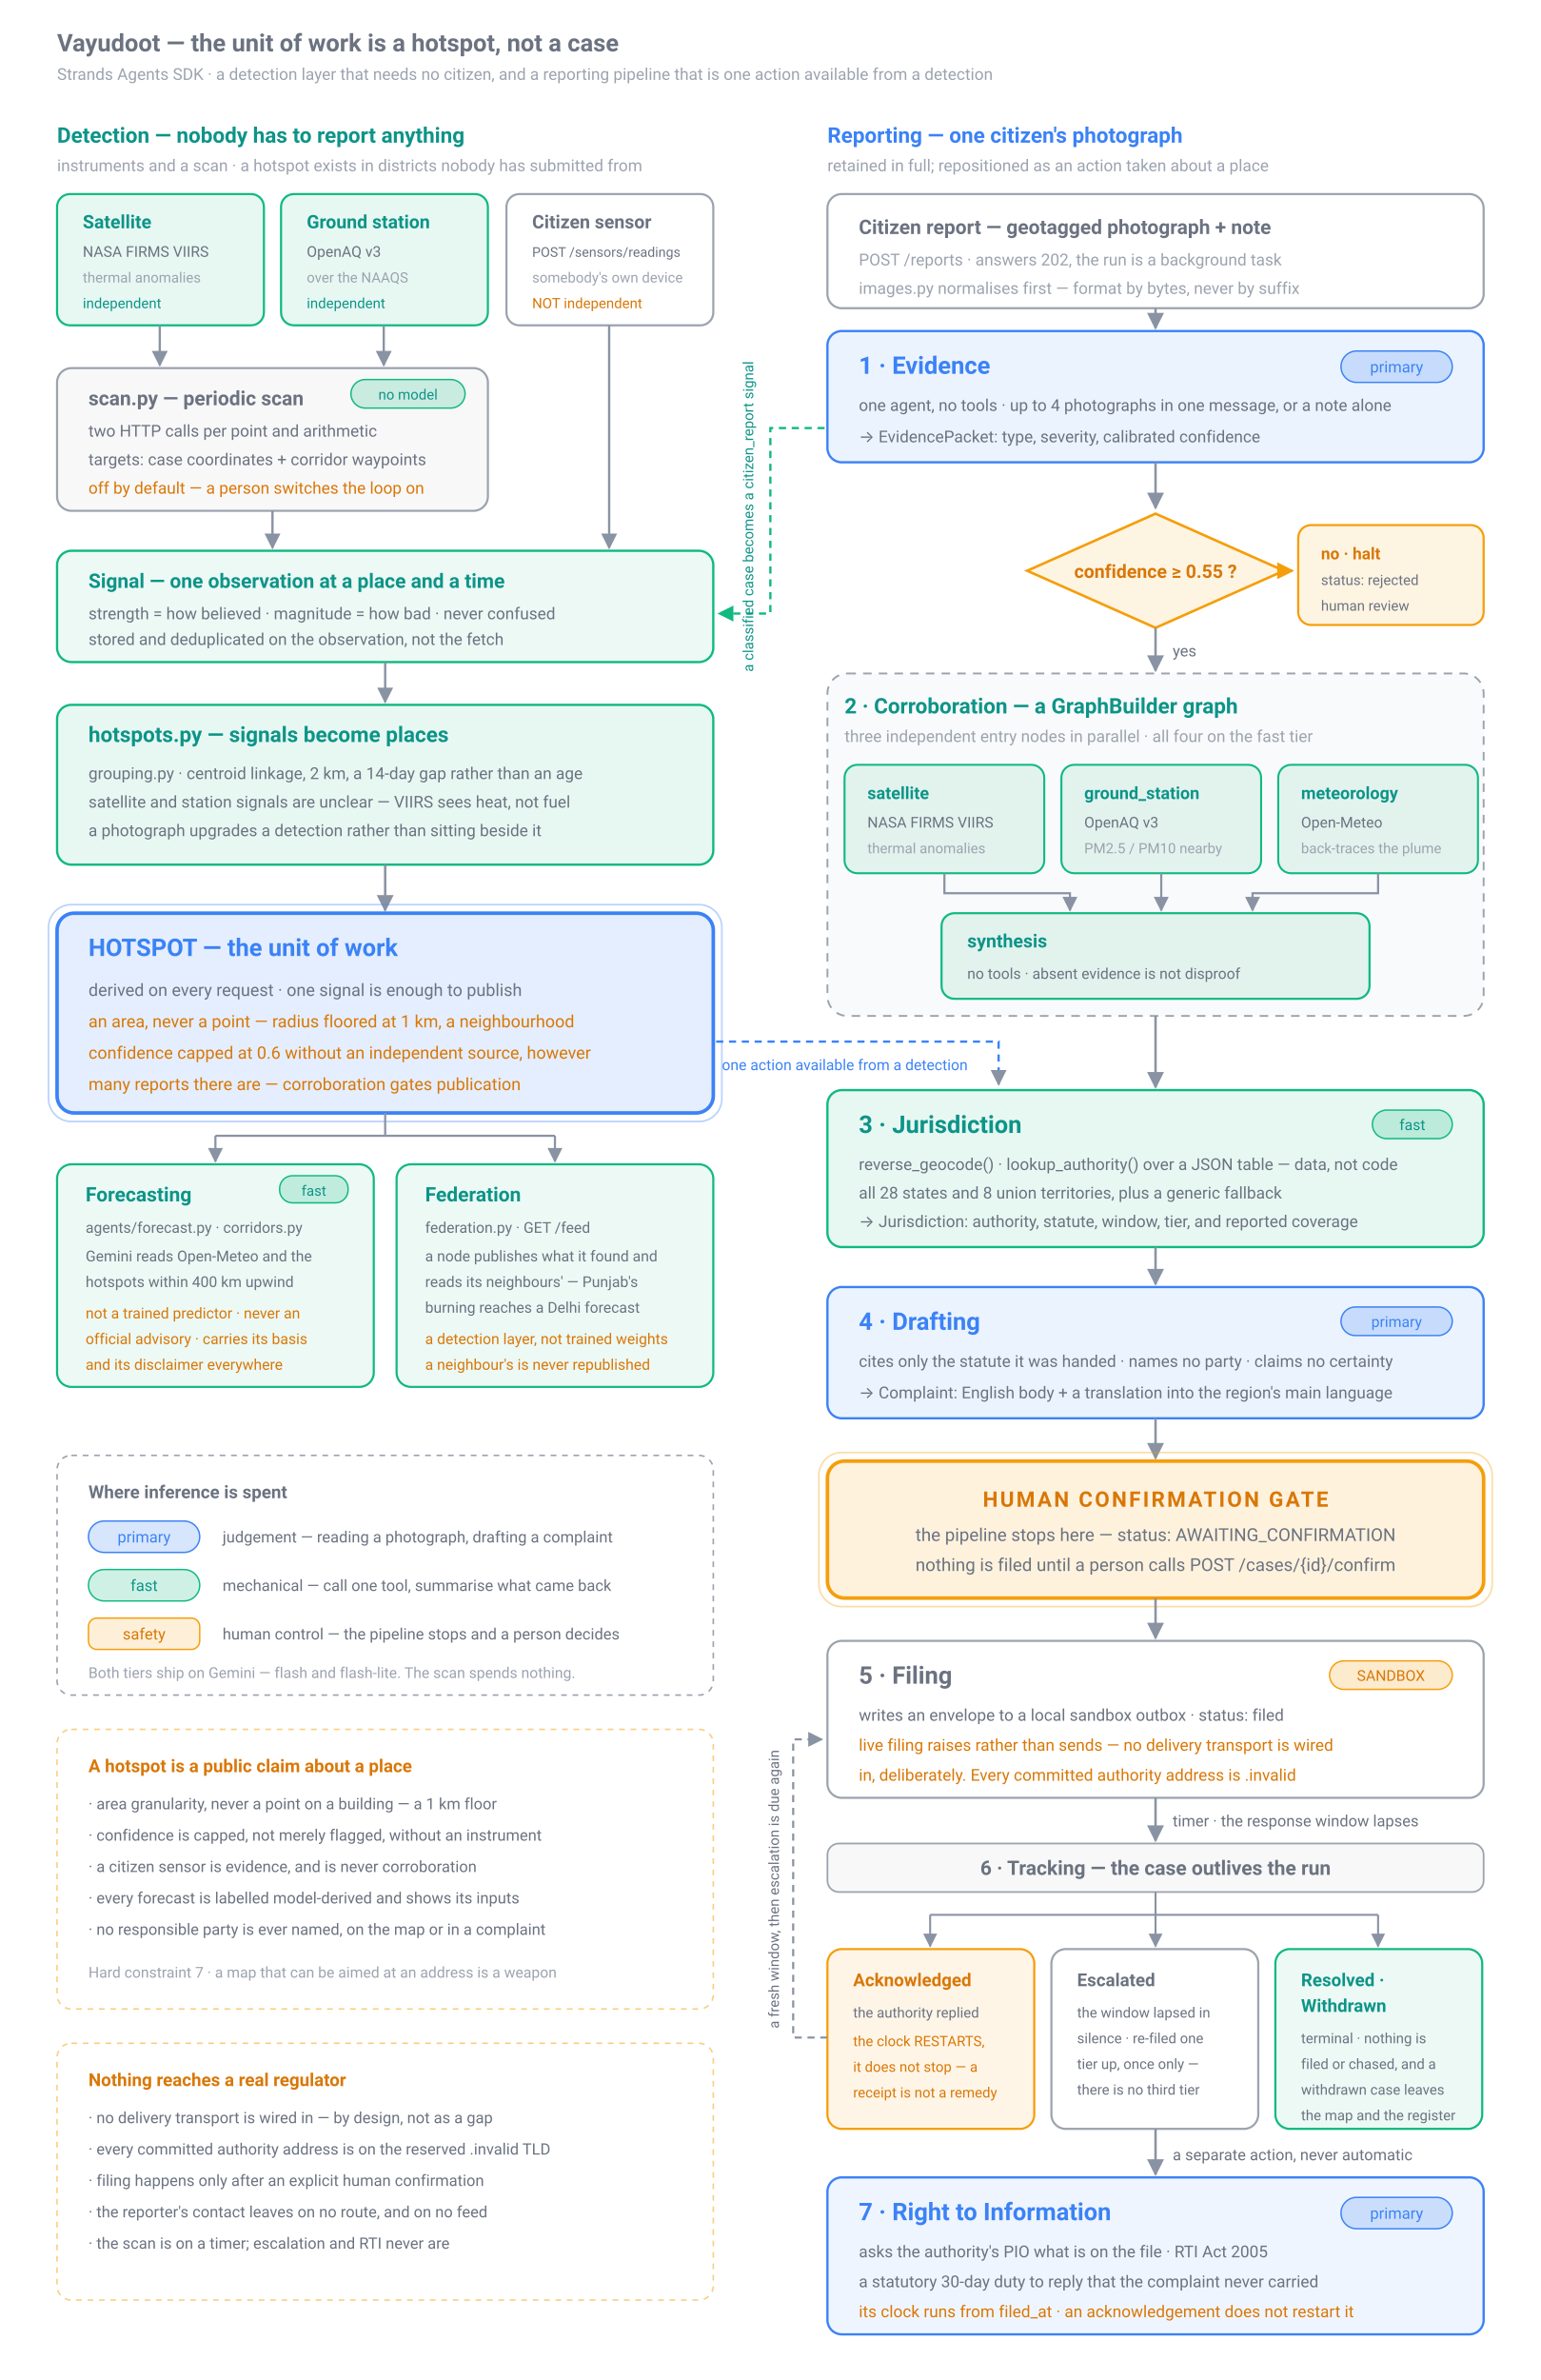
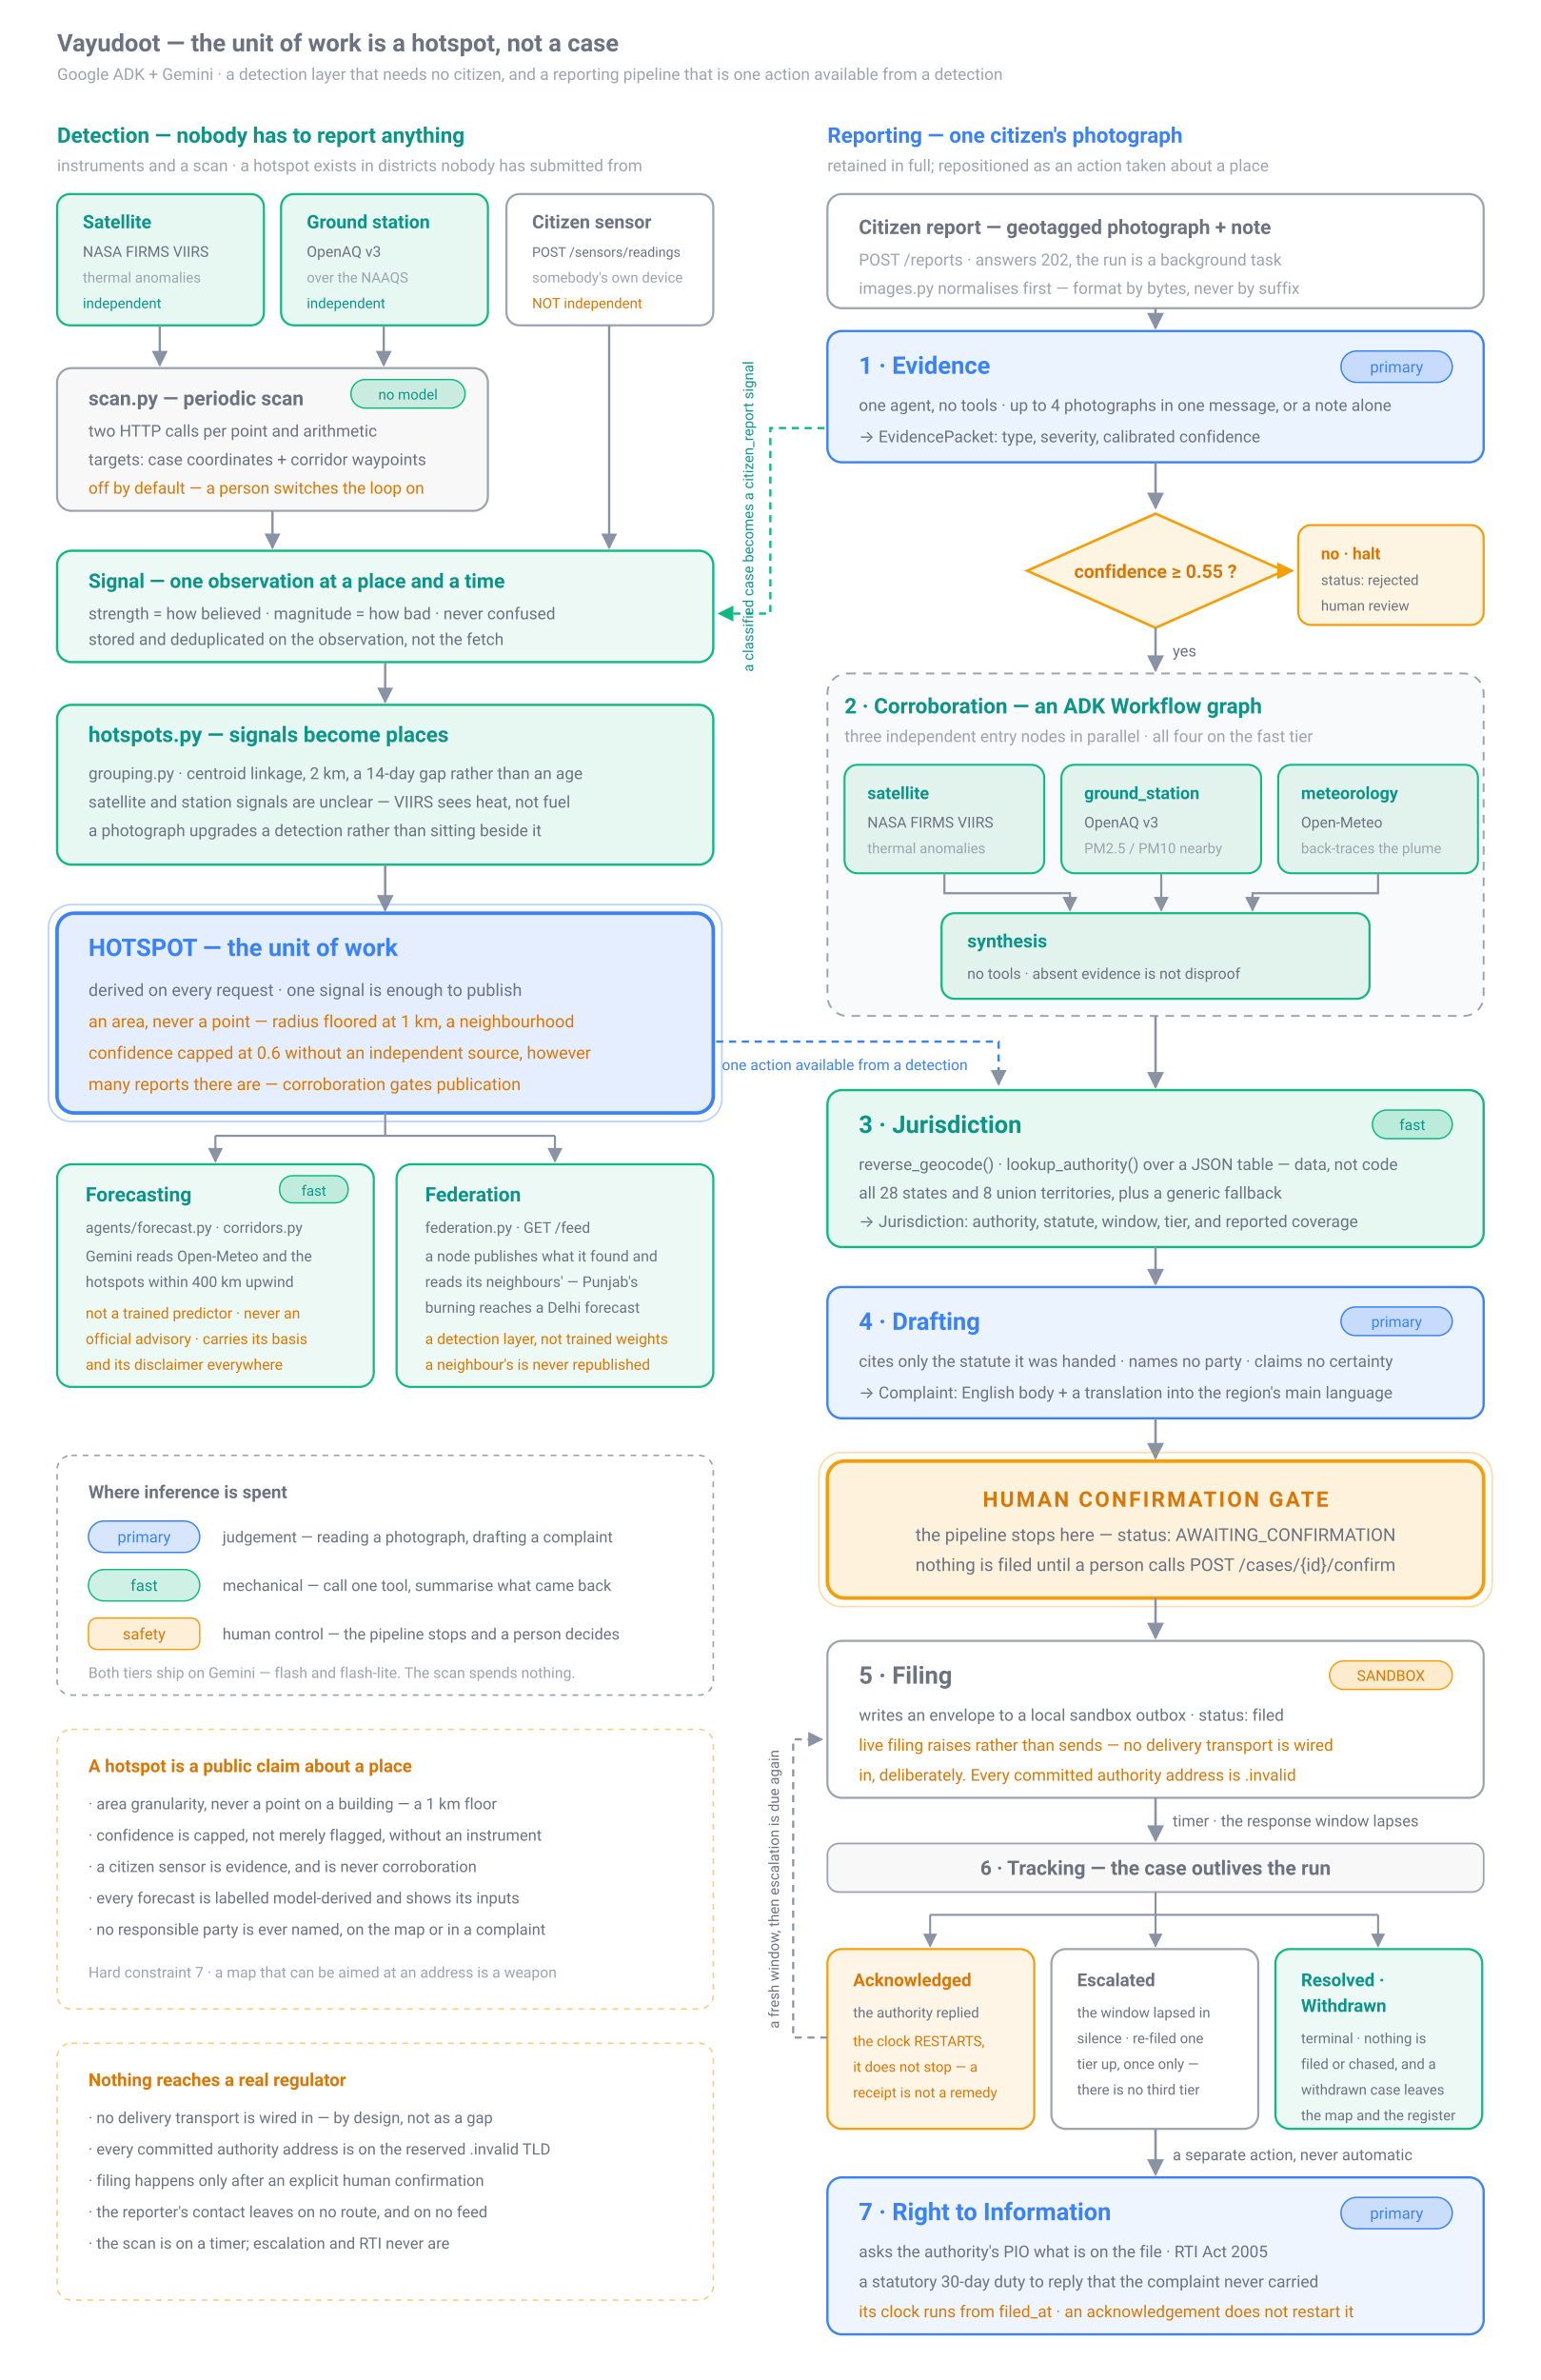
<svg xmlns="http://www.w3.org/2000/svg" viewBox="0 0 1080 1668" width="1080" height="1668" font-family="ui-sans-serif, system-ui, -apple-system, Segoe UI, Roboto, sans-serif" role="img" aria-label="Vayudoot architecture: two layers meeting at a hotspot. On the left, a detection path in which satellite thermal detections and ground station readings are fetched by a periodic scan with no model and no human present, joined by citizen sensor readings, reduced to signals and grouped by centroid linkage into hotspots that are drawn as areas with a minimum radius and a confidence capped unless an independent source agrees; forecasting and federation come off the hotspot. On the right, a reporting path in which one citizen's photograph is classified by the evidence stage, held to a confidence floor, corroborated by a three-way parallel agent graph, then given a jurisdiction, drafted into a complaint, held at a human confirmation gate, filed to a sandbox outbox and tracked through acknowledgement, escalation, resolution or withdrawal, with a Right to Information application available once the statutory window lapses. A classified case also becomes a citizen report signal feeding the detection layer, and acting on a hotspot enters the reporting path at the jurisdiction stage.">
  <defs>
    <marker id="arrow" viewBox="0 0 10 10" refX="9" refY="5" markerWidth="7" markerHeight="7" orient="auto-start-reverse">
      <path d="M 0 0 L 10 5 L 0 10 z" fill="#8a93a3" />
    </marker>
    <marker id="arrowAmber" viewBox="0 0 10 10" refX="9" refY="5" markerWidth="7" markerHeight="7" orient="auto-start-reverse">
      <path d="M 0 0 L 10 5 L 0 10 z" fill="#f59e0b" />
    </marker>
    <marker id="arrowGreen" viewBox="0 0 10 10" refX="9" refY="5" markerWidth="7" markerHeight="7" orient="auto-start-reverse">
      <path d="M 0 0 L 10 5 L 0 10 z" fill="#10b981" />
    </marker>
  </defs>
  <text x="40" y="36" font-size="17" font-weight="600" fill="#6b7280">Vayudoot — the unit of work is a hotspot, not a case</text>
-   <text x="40" y="56" font-size="11.5" fill="#9ca3af">Strands Agents SDK · a detection layer that needs no citizen, and a reporting pipeline that is one action available from a detection</text>
+   <text x="40" y="56" font-size="11.5" fill="#9ca3af">Google ADK + Gemini · a detection layer that needs no citizen, and a reporting pipeline that is one action available from a detection</text>
  <text x="40" y="100" font-size="15" font-weight="600" fill="#0d9488">Detection — nobody has to report anything</text>
  <text x="40" y="120" font-size="11.5" fill="#9ca3af">instruments and a scan · a hotspot exists in districts nobody has submitted from</text>
  <text x="580" y="100" font-size="15" font-weight="600" fill="#3b82f6">Reporting — one citizen's photograph</text>
  <text x="580" y="120" font-size="11.5" fill="#9ca3af">retained in full; repositioned as an action taken about a place</text>
  <rect x="40" y="136" width="145" height="92" rx="9" fill="#10b981" fill-opacity="0.10" stroke="#10b981" stroke-width="1.5" />
  <text x="58" y="160" font-size="13" font-weight="600" fill="#0d9488">Satellite</text>
  <text x="58" y="180" font-size="10.5" fill="#6b7280">NASA FIRMS VIIRS</text>
  <text x="58" y="198" font-size="10" fill="#9ca3af">thermal anomalies</text>
  <text x="58" y="216" font-size="10" fill="#0d9488">independent</text>
  <rect x="197" y="136" width="145" height="92" rx="9" fill="#10b981" fill-opacity="0.10" stroke="#10b981" stroke-width="1.5" />
  <text x="215" y="160" font-size="13" font-weight="600" fill="#0d9488">Ground station</text>
  <text x="215" y="180" font-size="10.5" fill="#6b7280">OpenAQ v3</text>
  <text x="215" y="198" font-size="10" fill="#9ca3af">over the NAAQS</text>
  <text x="215" y="216" font-size="10" fill="#0d9488">independent</text>
  <rect x="355" y="136" width="145" height="92" rx="9" fill="none" stroke="#9ca3af" stroke-width="1.5" />
  <text x="373" y="160" font-size="13" font-weight="600" fill="#6b7280">Citizen sensor</text>
  <text x="373" y="180" font-size="9.5" fill="#6b7280">POST /sensors/readings</text>
  <text x="373" y="198" font-size="10" fill="#9ca3af">somebody's own device</text>
  <text x="373" y="216" font-size="10" fill="#d97706">NOT independent</text>
  <line x1="112" y1="228" x2="112" y2="256" stroke="#8a93a3" stroke-width="1.6" marker-end="url(#arrow)" />
  <line x1="269" y1="228" x2="269" y2="256" stroke="#8a93a3" stroke-width="1.6" marker-end="url(#arrow)" />
  <rect x="40" y="258" width="302" height="100" rx="10" fill="#8a93a3" fill-opacity="0.06" stroke="#9ca3af" stroke-width="1.5" />
  <text x="62" y="284" font-size="14" font-weight="600" fill="#6b7280">scan.py — periodic scan</text>
  <rect x="246" y="266" width="80" height="20" rx="10" fill="#10b981" fill-opacity="0.20" stroke="#10b981" stroke-width="1" />
  <text x="286" y="280" font-size="10" fill="#0d9488" text-anchor="middle">no model</text>
  <text x="62" y="306" font-size="11.5" fill="#6b7280">two HTTP calls per point and arithmetic</text>
  <text x="62" y="326" font-size="11.5" fill="#6b7280">targets: case coordinates + corridor waypoints</text>
  <text x="62" y="346" font-size="11.5" fill="#d97706">off by default — a person switches the loop on</text>
  <line x1="191" y1="358" x2="191" y2="384" stroke="#8a93a3" stroke-width="1.6" marker-end="url(#arrow)" />
  <line x1="427" y1="228" x2="427" y2="384" stroke="#8a93a3" stroke-width="1.6" marker-end="url(#arrow)" />
  <rect x="40" y="386" width="460" height="78" rx="10" fill="#10b981" fill-opacity="0.08" stroke="#10b981" stroke-width="1.6" />
  <text x="62" y="412" font-size="14" font-weight="600" fill="#0d9488">Signal — one observation at a place and a time</text>
  <text x="62" y="434" font-size="11.5" fill="#6b7280">strength = how believed · magnitude = how bad · never confused</text>
  <text x="62" y="452" font-size="11.5" fill="#6b7280">stored and deduplicated on the observation, not the fetch</text>
  <line x1="270" y1="464" x2="270" y2="492" stroke="#8a93a3" stroke-width="1.6" marker-end="url(#arrow)" />
  <rect x="40" y="494" width="460" height="112" rx="10" fill="#10b981" fill-opacity="0.10" stroke="#10b981" stroke-width="1.6" />
  <text x="62" y="520" font-size="15" font-weight="600" fill="#0d9488">hotspots.py — signals become places</text>
  <text x="62" y="546" font-size="11.5" fill="#6b7280">grouping.py · centroid linkage, 2 km, a 14-day gap rather than an age</text>
  <text x="62" y="566" font-size="11.5" fill="#6b7280">satellite and station signals are unclear — VIIRS sees heat, not fuel</text>
  <text x="62" y="586" font-size="11.5" fill="#6b7280">a photograph upgrades a detection rather than sitting beside it</text>
  <line x1="270" y1="606" x2="270" y2="638" stroke="#8a93a3" stroke-width="1.7" marker-end="url(#arrow)" />
  <rect x="34" y="634" width="472" height="152" rx="16" fill="none" stroke="#3b82f6" stroke-width="1.2" stroke-opacity="0.35" />
  <rect x="40" y="640" width="460" height="140" rx="12" fill="#3b82f6" fill-opacity="0.14" stroke="#3b82f6" stroke-width="2.5" />
  <text x="62" y="670" font-size="17" font-weight="600" fill="#3b82f6">HOTSPOT — the unit of work</text>
  <text x="62" y="698" font-size="12" fill="#6b7280">derived on every request · one signal is enough to publish</text>
  <text x="62" y="720" font-size="12" fill="#d97706">an area, never a point — radius floored at 1 km, a neighbourhood</text>
  <text x="62" y="742" font-size="12" fill="#d97706">confidence capped at 0.6 without an independent source, however</text>
  <text x="62" y="764" font-size="12" fill="#d97706">many reports there are — corroboration gates publication</text>
  <g fill="none" stroke="#8a93a3" stroke-width="1.5">
    <line x1="270" y1="780" x2="270" y2="796" />
    <line x1="151" y1="796" x2="389" y2="796" />
    <line x1="151" y1="796" x2="151" y2="814" marker-end="url(#arrow)" />
    <line x1="389" y1="796" x2="389" y2="814" marker-end="url(#arrow)" />
  </g>
  <rect x="40" y="816" width="222" height="156" rx="10" fill="#10b981" fill-opacity="0.08" stroke="#10b981" stroke-width="1.5" />
  <text x="60" y="842" font-size="14" font-weight="600" fill="#0d9488">Forecasting</text>
  <rect x="196" y="824" width="48" height="19" rx="9" fill="#10b981" fill-opacity="0.20" stroke="#10b981" stroke-width="1" />
  <text x="220" y="838" font-size="10" fill="#0d9488" text-anchor="middle">fast</text>
  <text x="60" y="864" font-size="10.5" fill="#6b7280">agents/forecast.py · corridors.py</text>
  <text x="60" y="884" font-size="10.5" fill="#6b7280">Gemini reads Open-Meteo and the</text>
  <text x="60" y="902" font-size="10.5" fill="#6b7280">hotspots within 400 km upwind</text>
  <text x="60" y="924" font-size="10.5" fill="#d97706">not a trained predictor · never an</text>
  <text x="60" y="942" font-size="10.5" fill="#d97706">official advisory · carries its basis</text>
  <text x="60" y="960" font-size="10.5" fill="#d97706">and its disclaimer everywhere</text>
  <rect x="278" y="816" width="222" height="156" rx="10" fill="#10b981" fill-opacity="0.08" stroke="#10b981" stroke-width="1.5" />
  <text x="298" y="842" font-size="14" font-weight="600" fill="#0d9488">Federation</text>
  <text x="298" y="864" font-size="10.5" fill="#6b7280">federation.py · GET /feed</text>
  <text x="298" y="884" font-size="10.5" fill="#6b7280">a node publishes what it found and</text>
  <text x="298" y="902" font-size="10.5" fill="#6b7280">reads its neighbours' — Punjab's</text>
  <text x="298" y="920" font-size="10.5" fill="#6b7280">burning reaches a Delhi forecast</text>
  <text x="298" y="942" font-size="10.5" fill="#d97706">a detection layer, not trained weights</text>
  <text x="298" y="960" font-size="10.5" fill="#d97706">a neighbour's is never republished</text>
  <rect x="580" y="136" width="460" height="80" rx="10" fill="none" stroke="#9ca3af" stroke-width="1.5" />
  <text x="602" y="164" font-size="14" font-weight="600" fill="#6b7280">Citizen report — geotagged photograph + note</text>
  <text x="602" y="186" font-size="11.5" fill="#9ca3af">POST /reports · answers 202, the run is a background task</text>
  <text x="602" y="206" font-size="11.5" fill="#9ca3af">images.py normalises first — format by bytes, never by suffix</text>
  <line x1="810" y1="216" x2="810" y2="230" stroke="#8a93a3" stroke-width="1.7" marker-end="url(#arrow)" />
  <rect x="580" y="232" width="460" height="92" rx="10" fill="#3b82f6" fill-opacity="0.10" stroke="#3b82f6" stroke-width="1.6" />
  <text x="602" y="262" font-size="17" font-weight="600" fill="#3b82f6">1 · Evidence</text>
  <rect x="940" y="246" width="78" height="22" rx="11" fill="#3b82f6" fill-opacity="0.20" stroke="#3b82f6" stroke-width="1" />
  <text x="979" y="261" font-size="11" fill="#3b82f6" text-anchor="middle">primary</text>
  <text x="602" y="288" font-size="11.5" fill="#6b7280">one agent, no tools · up to 4 photographs in one message, or a note alone</text>
  <text x="602" y="310" font-size="11.5" fill="#6b7280">→ EvidencePacket: type, severity, calibrated confidence</text>
  <line x1="810" y1="324" x2="810" y2="356" stroke="#8a93a3" stroke-width="1.7" marker-end="url(#arrow)" />
  <polygon points="720,400 810,360 900,400 810,440" fill="#f59e0b" fill-opacity="0.12" stroke="#f59e0b" stroke-width="1.8" />
  <text x="810" y="405" font-size="13" font-weight="600" fill="#d97706" text-anchor="middle">confidence ≥ 0.55 ?</text>
  <line x1="900" y1="400" x2="906" y2="400" stroke="#f59e0b" stroke-width="1.7" marker-end="url(#arrowAmber)" />
  <rect x="910" y="368" width="130" height="70" rx="9" fill="#f59e0b" fill-opacity="0.12" stroke="#f59e0b" stroke-width="1.5" />
  <text x="926" y="392" font-size="11.5" font-weight="600" fill="#d97706">no · halt</text>
  <text x="926" y="410" font-size="10" fill="#6b7280">status: rejected</text>
  <text x="926" y="428" font-size="10" fill="#6b7280">human review</text>
  <line x1="810" y1="440" x2="810" y2="470" stroke="#8a93a3" stroke-width="1.7" marker-end="url(#arrow)" />
  <text x="822" y="460" font-size="11" fill="#6b7280">yes</text>
  <rect x="580" y="472" width="460" height="240" rx="14" fill="#8a93a3" fill-opacity="0.05" stroke="#9ca3af" stroke-width="1.3" stroke-dasharray="6 5" />
-   <text x="592" y="500" font-size="15" font-weight="600" fill="#0d9488">2 · Corroboration — a GraphBuilder graph</text>
+   <text x="592" y="500" font-size="15" font-weight="600" fill="#0d9488">2 · Corroboration — an ADK Workflow graph</text>
  <text x="592" y="520" font-size="11.5" fill="#9ca3af">three independent entry nodes in parallel · all four on the fast tier</text>
  <rect x="592" y="536" width="140" height="76" rx="9" fill="#10b981" fill-opacity="0.10" stroke="#10b981" stroke-width="1.4" />
  <text x="608" y="560" font-size="12" font-weight="600" fill="#0d9488">satellite</text>
  <text x="608" y="580" font-size="10.5" fill="#6b7280">NASA FIRMS VIIRS</text>
  <text x="608" y="598" font-size="10" fill="#9ca3af">thermal anomalies</text>
  <rect x="744" y="536" width="140" height="76" rx="9" fill="#10b981" fill-opacity="0.10" stroke="#10b981" stroke-width="1.4" />
  <text x="760" y="560" font-size="12" font-weight="600" fill="#0d9488">ground_station</text>
  <text x="760" y="580" font-size="10.5" fill="#6b7280">OpenAQ v3</text>
  <text x="760" y="598" font-size="10" fill="#9ca3af">PM2.5 / PM10 nearby</text>
  <rect x="896" y="536" width="140" height="76" rx="9" fill="#10b981" fill-opacity="0.10" stroke="#10b981" stroke-width="1.4" />
  <text x="912" y="560" font-size="12" font-weight="600" fill="#0d9488">meteorology</text>
  <text x="912" y="580" font-size="10.5" fill="#6b7280">Open-Meteo</text>
  <text x="912" y="598" font-size="10" fill="#9ca3af">back-traces the plume</text>
  <g fill="none" stroke="#8a93a3" stroke-width="1.5">
    <polyline points="662,612 662,626 750,626 750,638" marker-end="url(#arrow)" />
    <line x1="814" y1="612" x2="814" y2="638" marker-end="url(#arrow)" />
    <polyline points="966,612 966,626 878,626 878,638" marker-end="url(#arrow)" />
  </g>
  <rect x="660" y="640" width="300" height="60" rx="9" fill="#10b981" fill-opacity="0.10" stroke="#10b981" stroke-width="1.5" />
  <text x="678" y="664" font-size="13" font-weight="600" fill="#0d9488">synthesis</text>
  <text x="678" y="686" font-size="10.5" fill="#6b7280">no tools · absent evidence is not disproof</text>
  <line x1="810" y1="712" x2="810" y2="762" stroke="#8a93a3" stroke-width="1.7" marker-end="url(#arrow)" />
  <rect x="580" y="764" width="460" height="110" rx="10" fill="#10b981" fill-opacity="0.10" stroke="#10b981" stroke-width="1.6" />
  <text x="602" y="794" font-size="17" font-weight="600" fill="#0d9488">3 · Jurisdiction</text>
  <rect x="962" y="778" width="56" height="20" rx="10" fill="#10b981" fill-opacity="0.20" stroke="#10b981" stroke-width="1" />
  <text x="990" y="792" font-size="10.5" fill="#0d9488" text-anchor="middle">fast</text>
  <text x="602" y="820" font-size="11.5" fill="#6b7280">reverse_geocode() · lookup_authority() over a JSON table — data, not code</text>
  <text x="602" y="840" font-size="11.5" fill="#6b7280">all 28 states and 8 union territories, plus a generic fallback</text>
  <text x="602" y="860" font-size="11.5" fill="#6b7280">→ Jurisdiction: authority, statute, window, tier, and reported coverage</text>
  <line x1="810" y1="874" x2="810" y2="900" stroke="#8a93a3" stroke-width="1.7" marker-end="url(#arrow)" />
  <rect x="580" y="902" width="460" height="92" rx="10" fill="#3b82f6" fill-opacity="0.10" stroke="#3b82f6" stroke-width="1.6" />
  <text x="602" y="932" font-size="17" font-weight="600" fill="#3b82f6">4 · Drafting</text>
  <rect x="940" y="916" width="78" height="20" rx="10" fill="#3b82f6" fill-opacity="0.20" stroke="#3b82f6" stroke-width="1" />
  <text x="979" y="930" font-size="10.5" fill="#3b82f6" text-anchor="middle">primary</text>
  <text x="602" y="958" font-size="11.5" fill="#6b7280">cites only the statute it was handed · names no party · claims no certainty</text>
  <text x="602" y="980" font-size="11.5" fill="#6b7280">→ Complaint: English body + a translation into the region's main language</text>
  <line x1="810" y1="994" x2="810" y2="1022" stroke="#8a93a3" stroke-width="1.7" marker-end="url(#arrow)" />
  <rect x="574" y="1018" width="472" height="108" rx="16" fill="none" stroke="#f59e0b" stroke-width="1.2" stroke-opacity="0.35" />
  <rect x="580" y="1024" width="460" height="96" rx="12" fill="#f59e0b" fill-opacity="0.14" stroke="#f59e0b" stroke-width="2.5" />
  <text x="810" y="1056" font-size="15" font-weight="700" letter-spacing="1.5" fill="#d97706" text-anchor="middle">HUMAN CONFIRMATION GATE</text>
  <text x="810" y="1080" font-size="12.5" fill="#6b7280" text-anchor="middle">the pipeline stops here — status: AWAITING_CONFIRMATION</text>
  <text x="810" y="1101" font-size="12.5" fill="#6b7280" text-anchor="middle">nothing is filed until a person calls POST /cases/{id}/confirm</text>
  <line x1="810" y1="1120" x2="810" y2="1148" stroke="#8a93a3" stroke-width="1.7" marker-end="url(#arrow)" />
  <rect x="580" y="1150" width="460" height="110" rx="10" fill="none" stroke="#9ca3af" stroke-width="1.5" />
  <text x="602" y="1180" font-size="17" font-weight="600" fill="#6b7280">5 · Filing</text>
  <rect x="932" y="1164" width="86" height="20" rx="10" fill="#f59e0b" fill-opacity="0.20" stroke="#f59e0b" stroke-width="1" />
  <text x="975" y="1178" font-size="10.5" fill="#d97706" text-anchor="middle">SANDBOX</text>
  <text x="602" y="1206" font-size="11.5" fill="#6b7280">writes an envelope to a local sandbox outbox · status: filed</text>
  <text x="602" y="1227" font-size="11.5" fill="#d97706">live filing raises rather than sends — no delivery transport is wired</text>
  <text x="602" y="1248" font-size="11.5" fill="#d97706">in, deliberately. Every committed authority address is .invalid</text>
  <line x1="810" y1="1260" x2="810" y2="1290" stroke="#8a93a3" stroke-width="1.7" marker-end="url(#arrow)" />
  <text x="822" y="1280" font-size="11" fill="#6b7280">timer · the response window lapses</text>
  <rect x="580" y="1292" width="460" height="34" rx="8" fill="#8a93a3" fill-opacity="0.06" stroke="#9ca3af" stroke-width="1.2" />
  <text x="810" y="1314" font-size="14" font-weight="600" fill="#6b7280" text-anchor="middle">6 · Tracking — the case outlives the run</text>
  <g fill="none" stroke="#8a93a3" stroke-width="1.4">
    <line x1="810" y1="1326" x2="810" y2="1342" />
    <line x1="652" y1="1342" x2="966" y2="1342" />
    <line x1="652" y1="1342" x2="652" y2="1364" marker-end="url(#arrow)" />
    <line x1="810" y1="1342" x2="810" y2="1364" marker-end="url(#arrow)" />
    <line x1="966" y1="1342" x2="966" y2="1364" marker-end="url(#arrow)" />
  </g>
  <rect x="580" y="1366" width="145" height="126" rx="10" fill="#f59e0b" fill-opacity="0.10" stroke="#f59e0b" stroke-width="1.5" />
  <text x="598" y="1392" font-size="12.5" font-weight="600" fill="#d97706">Acknowledged</text>
  <text x="598" y="1414" font-size="10" fill="#6b7280">the authority replied</text>
  <text x="598" y="1434" font-size="10" fill="#d97706">the clock RESTARTS,</text>
  <text x="598" y="1452" font-size="10" fill="#d97706">it does not stop — a</text>
  <text x="598" y="1470" font-size="10" fill="#d97706">receipt is not a remedy</text>
  <rect x="737" y="1366" width="145" height="126" rx="10" fill="none" stroke="#9ca3af" stroke-width="1.5" />
  <text x="755" y="1392" font-size="12.5" font-weight="600" fill="#6b7280">Escalated</text>
  <text x="755" y="1414" font-size="10" fill="#6b7280">the window lapsed in</text>
  <text x="755" y="1432" font-size="10" fill="#6b7280">silence · re-filed one</text>
  <text x="755" y="1450" font-size="10" fill="#6b7280">tier up, once only —</text>
  <text x="755" y="1468" font-size="10" fill="#6b7280">there is no third tier</text>
  <rect x="894" y="1366" width="145" height="126" rx="10" fill="#10b981" fill-opacity="0.08" stroke="#10b981" stroke-width="1.5" />
  <text x="912" y="1392" font-size="12.5" font-weight="600" fill="#0d9488">Resolved ·</text>
  <text x="912" y="1410" font-size="12.5" font-weight="600" fill="#0d9488">Withdrawn</text>
  <text x="912" y="1432" font-size="10" fill="#6b7280">terminal · nothing is</text>
  <text x="912" y="1450" font-size="10" fill="#6b7280">filed or chased, and a</text>
  <text x="912" y="1468" font-size="10" fill="#6b7280">withdrawn case leaves</text>
  <text x="912" y="1486" font-size="10" fill="#6b7280">the map and the register</text>
  <polyline points="580,1428 556,1428 556,1219 576,1219" fill="none" stroke="#8a93a3" stroke-width="1.5" stroke-dasharray="5 4" marker-end="url(#arrow)" />
  <text x="546" y="1324" font-size="10" fill="#6b7280" text-anchor="middle" transform="rotate(-90 546 1324)">a fresh window, then escalation is due again</text>
  <line x1="810" y1="1492" x2="810" y2="1524" stroke="#8a93a3" stroke-width="1.7" marker-end="url(#arrow)" />
  <text x="822" y="1514" font-size="11" fill="#6b7280">a separate action, never automatic</text>
  <rect x="580" y="1526" width="460" height="110" rx="10" fill="#3b82f6" fill-opacity="0.08" stroke="#3b82f6" stroke-width="1.6" />
  <text x="602" y="1556" font-size="17" font-weight="600" fill="#3b82f6">7 · Right to Information</text>
  <rect x="940" y="1540" width="78" height="22" rx="11" fill="#3b82f6" fill-opacity="0.20" stroke="#3b82f6" stroke-width="1" />
  <text x="979" y="1555" font-size="11" fill="#3b82f6" text-anchor="middle">primary</text>
  <text x="602" y="1582" font-size="11.5" fill="#6b7280">asks the authority's PIO what is on the file · RTI Act 2005</text>
  <text x="602" y="1603" font-size="11.5" fill="#6b7280">a statutory 30-day duty to reply that the complaint never carried</text>
  <text x="602" y="1624" font-size="11.5" fill="#d97706">its clock runs from filed_at · an acknowledgement does not restart it</text>
  <polyline points="578,300 540,300 540,430 504,430" fill="none" stroke="#10b981" stroke-width="1.6" stroke-dasharray="5 4" marker-end="url(#arrowGreen)" />
  <text x="528" y="362" font-size="10" fill="#0d9488" text-anchor="middle" transform="rotate(-90 528 362)">a classified case becomes a citizen_report signal</text>
  <polyline points="502,730 700,730 700,760" fill="none" stroke="#3b82f6" stroke-width="1.6" stroke-dasharray="5 4" marker-end="url(#arrow)" />
  <text x="506" y="750" font-size="10.5" fill="#3b82f6">one action available from a detection</text>
  <rect x="40" y="1020" width="460" height="168" rx="10" fill="none" stroke="#9ca3af" stroke-width="1.1" stroke-dasharray="4 4" />
  <text x="62" y="1050" font-size="12.5" font-weight="600" fill="#6b7280">Where inference is spent</text>
  <rect x="62" y="1066" width="78" height="22" rx="11" fill="#3b82f6" fill-opacity="0.20" stroke="#3b82f6" stroke-width="1" />
  <text x="101" y="1081" font-size="11" fill="#3b82f6" text-anchor="middle">primary</text>
  <text x="156" y="1081" font-size="11" fill="#6b7280">judgement — reading a photograph, drafting a complaint</text>
  <rect x="62" y="1100" width="78" height="22" rx="11" fill="#10b981" fill-opacity="0.20" stroke="#10b981" stroke-width="1" />
  <text x="101" y="1115" font-size="11" fill="#0d9488" text-anchor="middle">fast</text>
  <text x="156" y="1115" font-size="11" fill="#6b7280">mechanical — call one tool, summarise what came back</text>
  <rect x="62" y="1134" width="78" height="22" rx="6" fill="#f59e0b" fill-opacity="0.16" stroke="#f59e0b" stroke-width="1" />
  <text x="101" y="1149" font-size="11" fill="#d97706" text-anchor="middle">safety</text>
  <text x="156" y="1149" font-size="11" fill="#6b7280">human control — the pipeline stops and a person decides</text>
  <text x="62" y="1176" font-size="10.5" fill="#9ca3af">Both tiers ship on Gemini — flash and flash-lite. The scan spends nothing.</text>
  <rect x="40" y="1212" width="460" height="196" rx="10" fill="none" stroke="#f59e0b" stroke-width="1.1" stroke-opacity="0.5" stroke-dasharray="4 4" />
  <text x="62" y="1242" font-size="12.5" font-weight="600" fill="#d97706">A hotspot is a public claim about a place</text>
  <text x="62" y="1268" font-size="11" fill="#6b7280">· area granularity, never a point on a building — a 1 km floor</text>
  <text x="62" y="1290" font-size="11" fill="#6b7280">· confidence is capped, not merely flagged, without an instrument</text>
  <text x="62" y="1312" font-size="11" fill="#6b7280">· a citizen sensor is evidence, and is never corroboration</text>
  <text x="62" y="1334" font-size="11" fill="#6b7280">· every forecast is labelled model-derived and shows its inputs</text>
  <text x="62" y="1356" font-size="11" fill="#6b7280">· no responsible party is ever named, on the map or in a complaint</text>
  <text x="62" y="1386" font-size="10.5" fill="#9ca3af">Hard constraint 7 · a map that can be aimed at an address is a weapon</text>
  <rect x="40" y="1432" width="460" height="180" rx="10" fill="none" stroke="#f59e0b" stroke-width="1.1" stroke-opacity="0.5" stroke-dasharray="4 4" />
  <text x="62" y="1462" font-size="12.5" font-weight="600" fill="#d97706">Nothing reaches a real regulator</text>
  <text x="62" y="1488" font-size="11" fill="#6b7280">· no delivery transport is wired in — by design, not as a gap</text>
  <text x="62" y="1510" font-size="11" fill="#6b7280">· every committed authority address is on the reserved .invalid TLD</text>
  <text x="62" y="1532" font-size="11" fill="#6b7280">· filing happens only after an explicit human confirmation</text>
  <text x="62" y="1554" font-size="11" fill="#6b7280">· the reporter's contact leaves on no route, and on no feed</text>
  <text x="62" y="1576" font-size="11" fill="#6b7280">· the scan is on a timer; escalation and RTI never are</text>
</svg>
